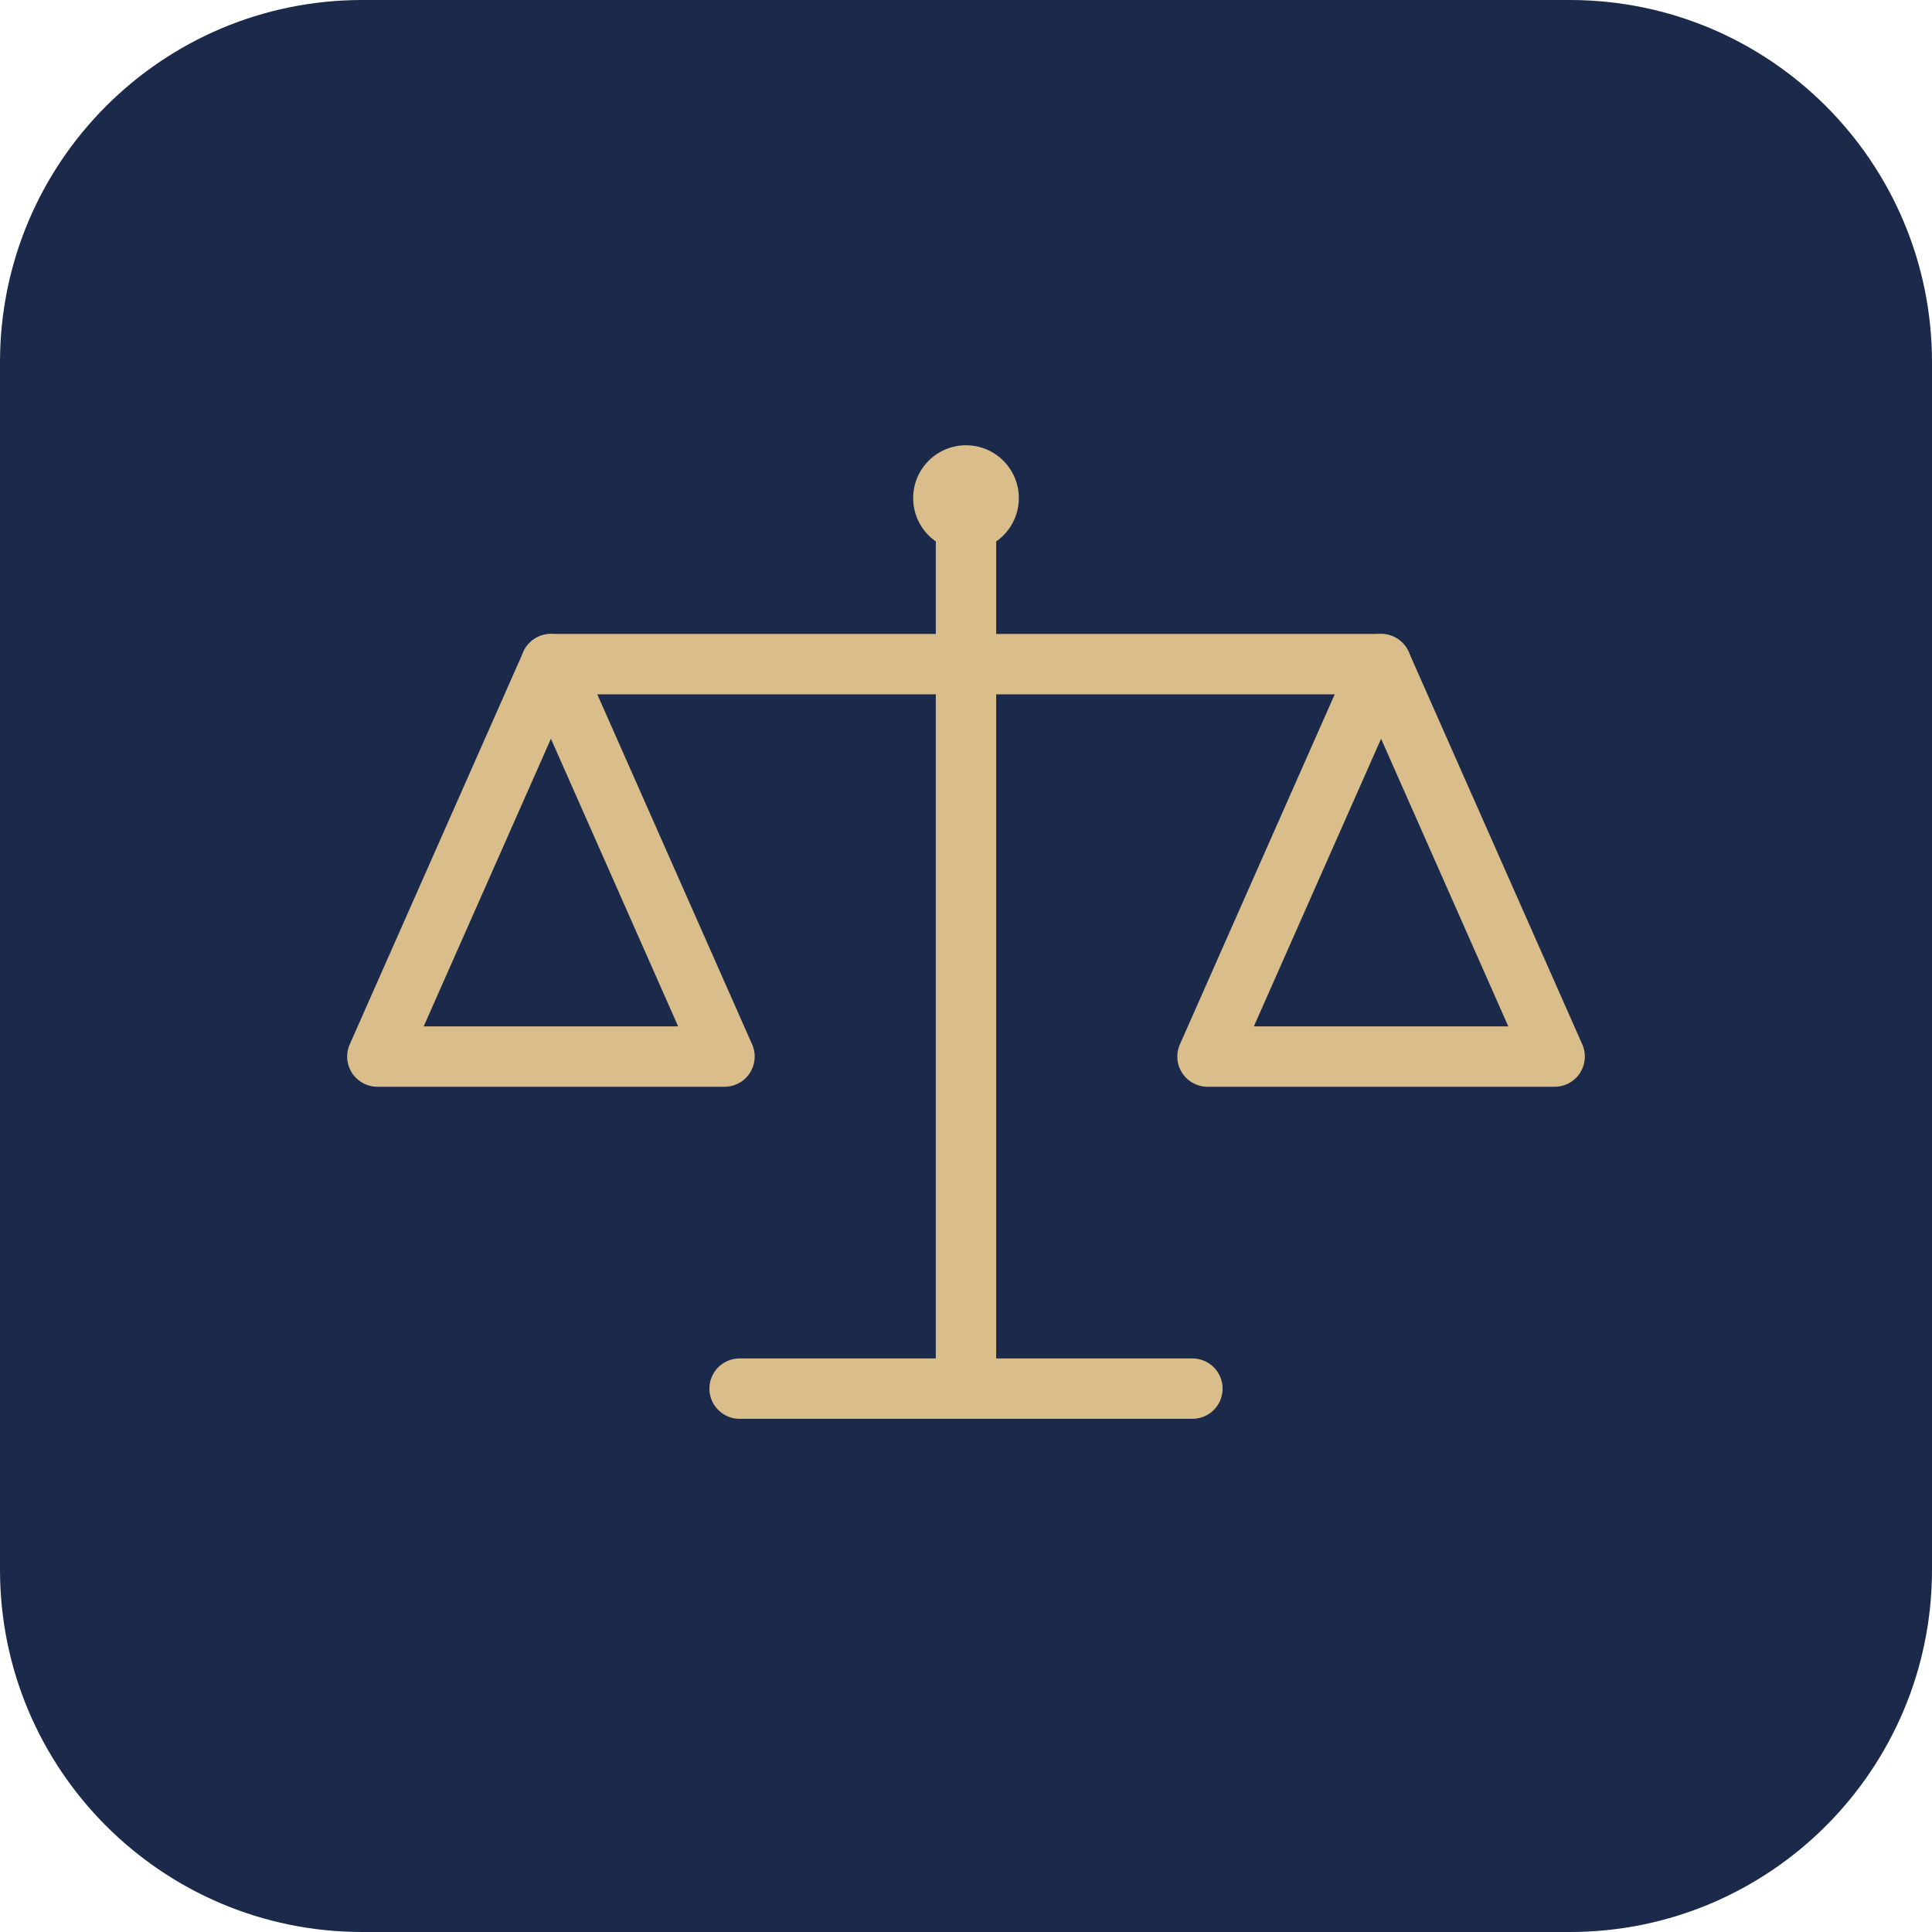
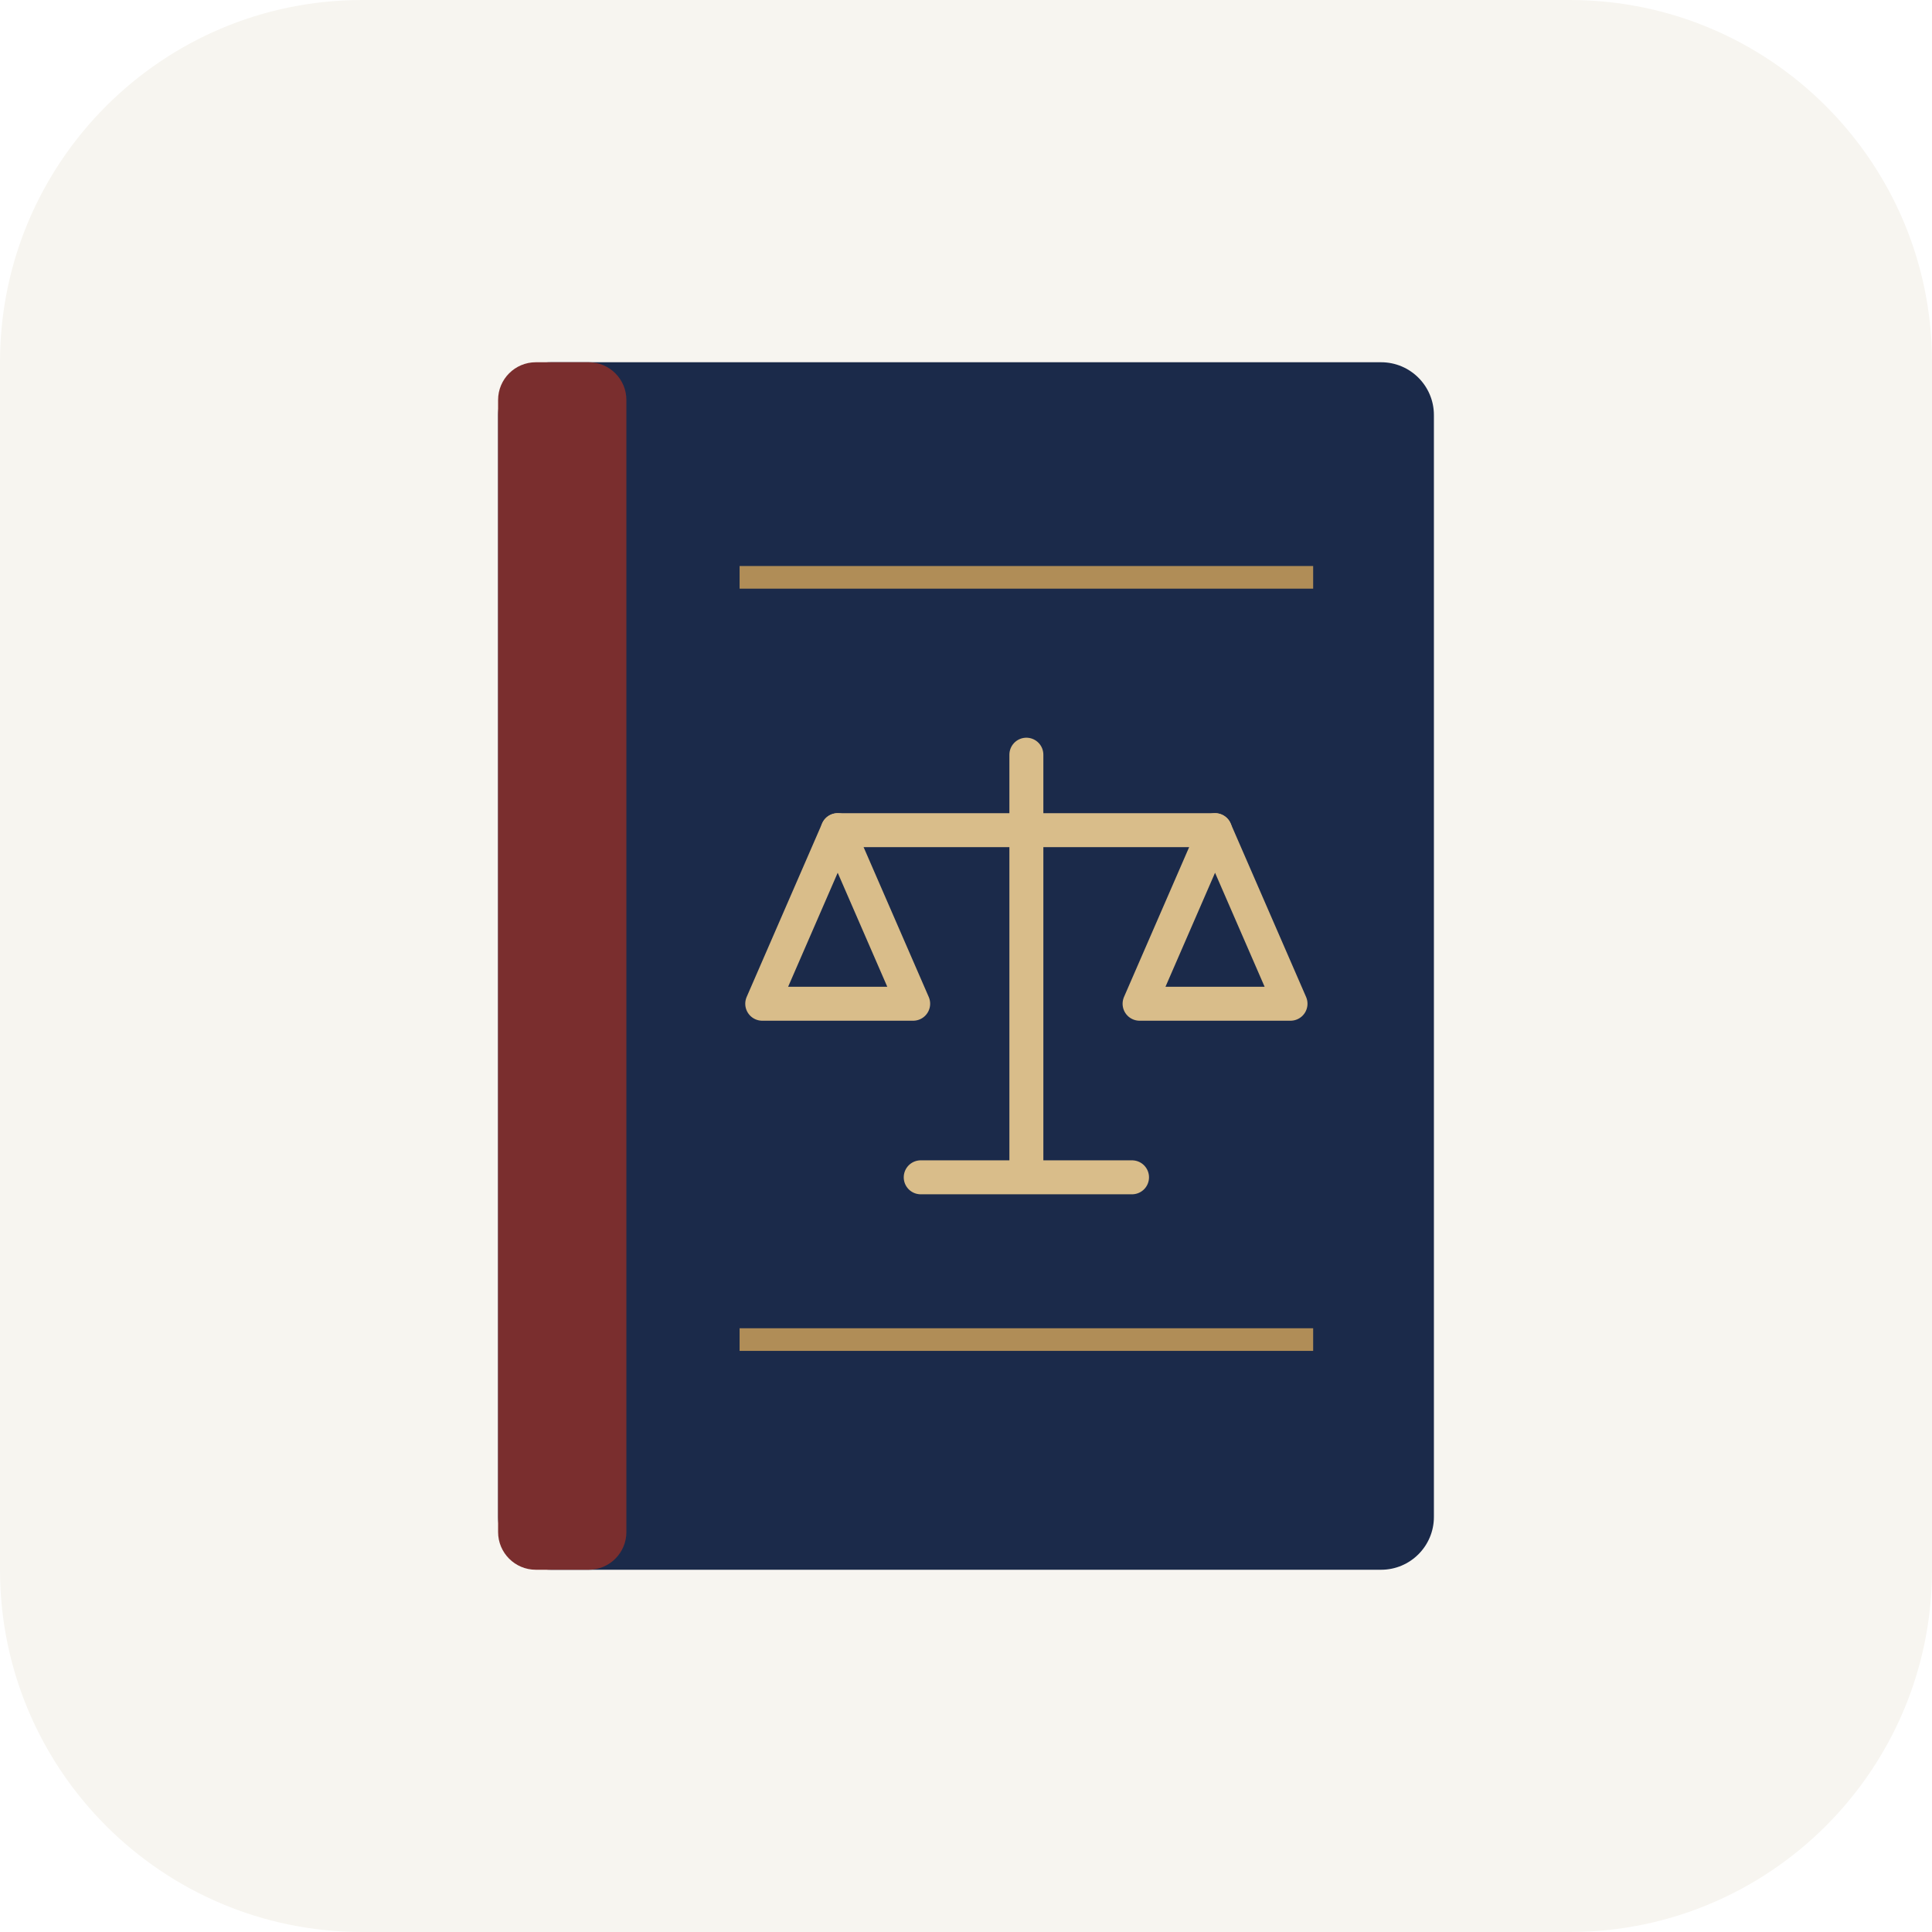
<svg xmlns="http://www.w3.org/2000/svg" viewBox="0 0 512 512">
-   <rect width="512" height="512" rx="96" fill="#1B2A4A" />
-   <g fill="none" stroke="#D9BD8A" stroke-width="16" stroke-linecap="round" stroke-linejoin="round">
-     <path d="M256 132v236M196 368h120M146 176h220" />
-     <path d="M146 176l-46 104h92zM366 176l-46 104h92z" />
+   <rect width="512" height="512" rx="96" fill="#F7F5F0" />
+   <rect x="132" y="96" width="248" height="320" rx="14" fill="#1B2A4A" />
+   <rect x="132" y="96" width="34" height="320" rx="10" fill="#7A2E2E" />
+   <rect x="196" y="150" width="152" height="6" fill="#B08D57" />
+   <rect x="196" y="352" width="152" height="6" fill="#B08D57" />
+   <g fill="none" stroke="#D9BD8A" stroke-width="9" stroke-linecap="round" stroke-linejoin="round">
+     <path d="M272 200v112M244 312h56M222 220h100" />
+     <path d="M222 220l-20 46h40zM322 220l-20 46h40z" />
  </g>
-   <circle cx="256" cy="132" r="14" fill="#D9BD8A" />
</svg>
